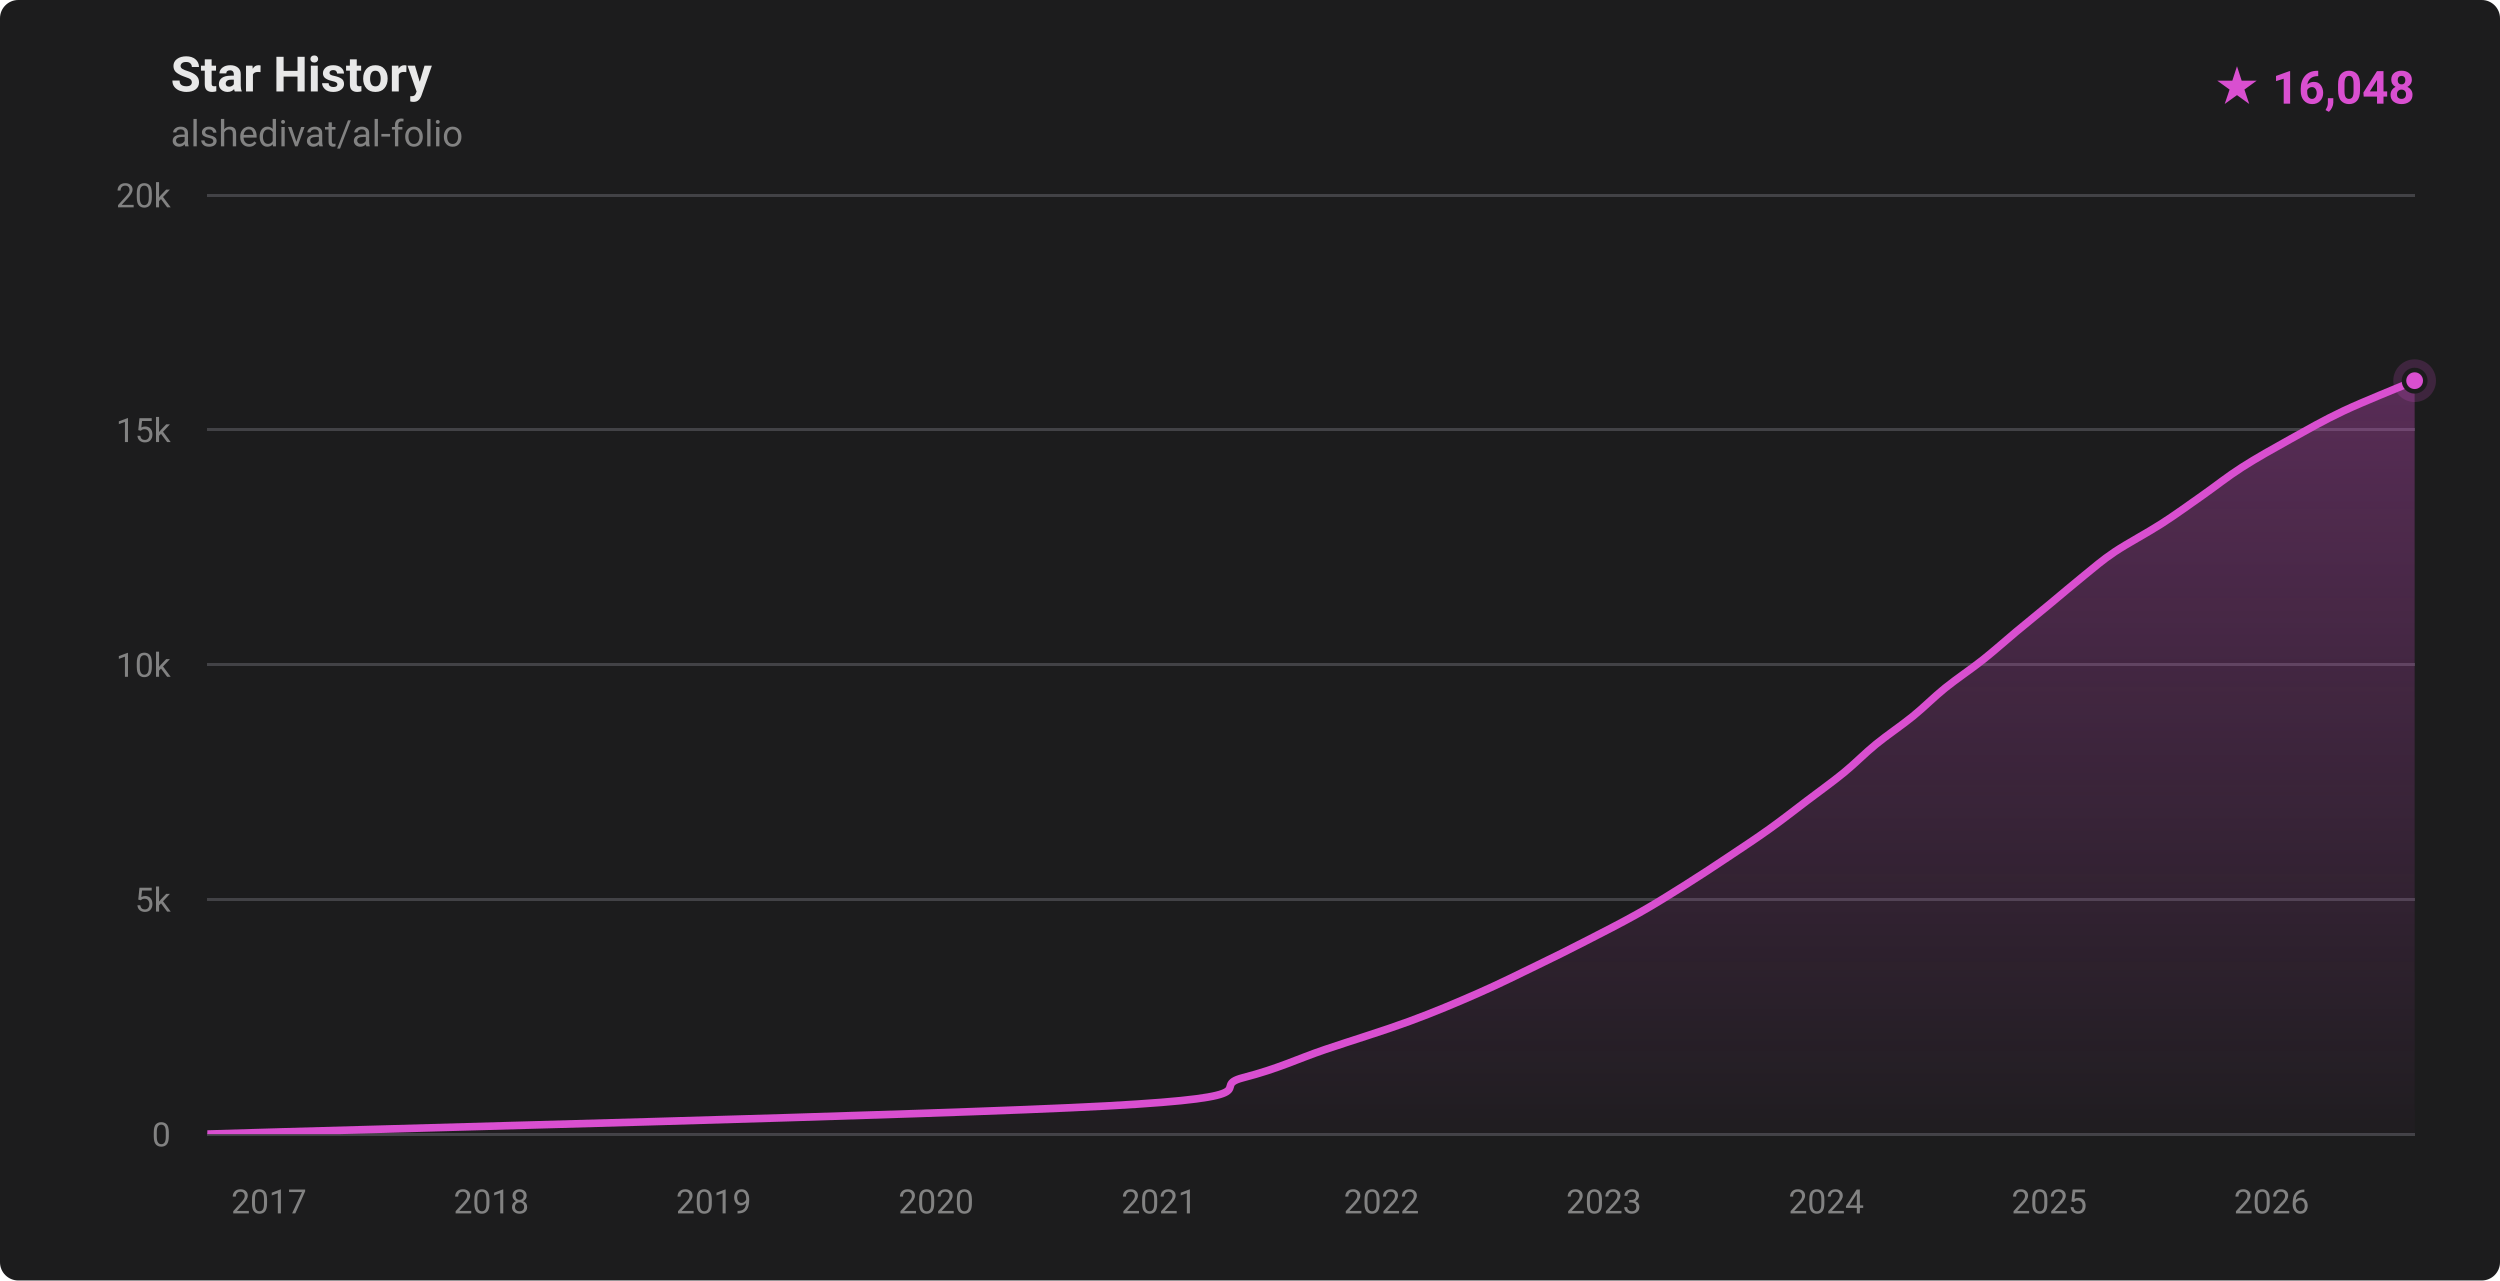
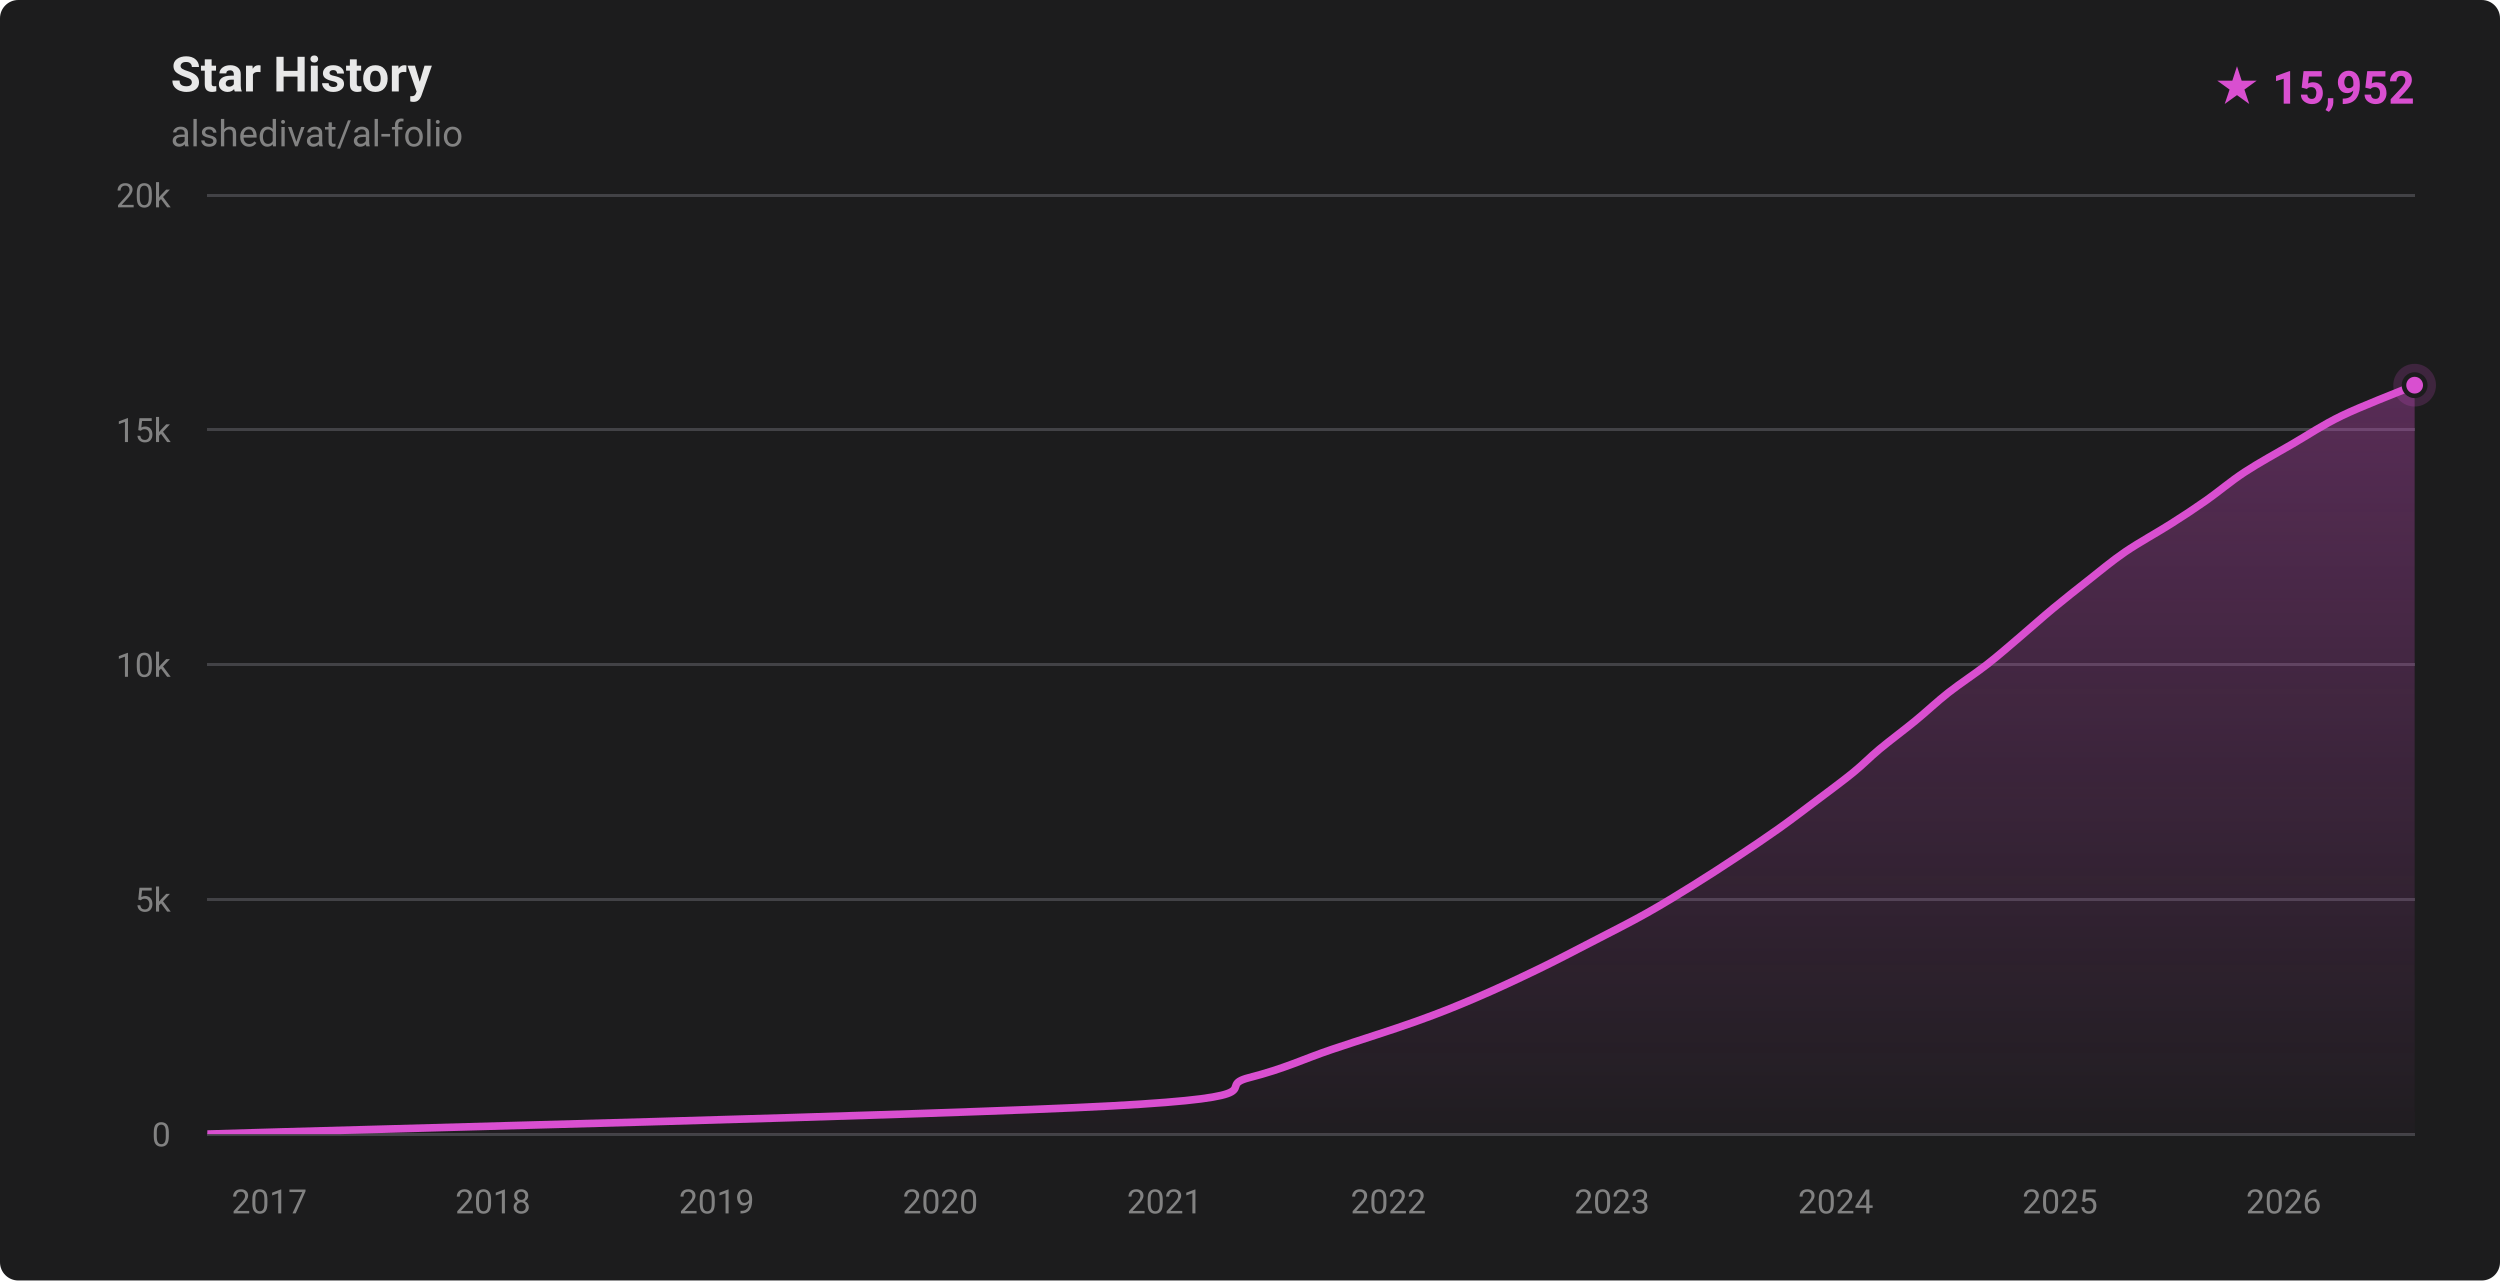
- <svg xmlns="http://www.w3.org/2000/svg" width="820" height="420" viewBox="0 0 820 420" role="img" aria-label="Star history for alshedivat/al-folio: 16048 stars">
+ <svg xmlns="http://www.w3.org/2000/svg" width="820" height="420" viewBox="0 0 820 420" role="img" aria-label="Star history for alshedivat/al-folio: 15952 stars">
  <defs>
    <linearGradient id="fill-dark" x1="0" y1="0" x2="0" y2="1">
      <stop offset="0%" stop-color="rgba(217,79,208,0.32)" />
      <stop offset="100%" stop-color="rgba(217,79,208,0.02)" />
    </linearGradient>
    <clipPath id="plot-dark">
      <rect x="68" y="64" width="724" height="308" />
    </clipPath>
  </defs>
  <style>
    .ttl { font: 600 16px -apple-system,BlinkMacSystemFont,'Segoe UI',Roboto,'Helvetica Neue',Arial,sans-serif; fill: #e8e8e8; }
    .sub { font: 400 12px -apple-system,BlinkMacSystemFont,'Segoe UI',Roboto,'Helvetica Neue',Arial,sans-serif; fill: #828282; }
    .ax  { font: 400 11px -apple-system,BlinkMacSystemFont,'Segoe UI',Roboto,'Helvetica Neue',Arial,sans-serif; fill: #828282; }
    .tot { font: 700 15px -apple-system,BlinkMacSystemFont,'Segoe UI',Roboto,'Helvetica Neue',Arial,sans-serif; fill: #d94fd0; }
  </style>
  <rect width="820" height="420" fill="#1c1c1d" rx="6" />
  <text x="56" y="30" class="ttl">Star History</text>
  <text x="56" y="48" class="sub">alshedivat/al-folio</text>
-   <text x="792" y="34" text-anchor="end" class="tot">★ 16,048</text>
+   <text x="792" y="34" text-anchor="end" class="tot">★ 15,952</text>
  <g stroke="#424246" stroke-width="1" shape-rendering="crispEdges">
    <line x1="68" y1="372.00" x2="792" y2="372.00" />
    <line x1="68" y1="295.00" x2="792" y2="295.00" />
    <line x1="68" y1="218.00" x2="792" y2="218.00" />
    <line x1="68" y1="141.00" x2="792" y2="141.00" />
    <line x1="68" y1="64.00" x2="792" y2="64.00" />
  </g>
  <g>
    <text x="56" y="376.00" text-anchor="end" class="ax">0</text>
    <text x="56" y="299.00" text-anchor="end" class="ax">5k</text>
    <text x="56" y="222.00" text-anchor="end" class="ax">10k</text>
    <text x="56" y="145.00" text-anchor="end" class="ax">15k</text>
    <text x="56" y="68.00" text-anchor="end" class="ax">20k</text>
  </g>
  <g>
-     <text x="88.21" y="398" text-anchor="middle" class="ax">2017</text>
-     <text x="161.15" y="398" text-anchor="middle" class="ax">2018</text>
-     <text x="234.09" y="398" text-anchor="middle" class="ax">2019</text>
-     <text x="307.04" y="398" text-anchor="middle" class="ax">2020</text>
-     <text x="380.18" y="398" text-anchor="middle" class="ax">2021</text>
-     <text x="453.12" y="398" text-anchor="middle" class="ax">2022</text>
-     <text x="526.06" y="398" text-anchor="middle" class="ax">2023</text>
-     <text x="599.01" y="398" text-anchor="middle" class="ax">2024</text>
-     <text x="672.15" y="398" text-anchor="middle" class="ax">2025</text>
-     <text x="745.09" y="398" text-anchor="middle" class="ax">2026</text>
+     <text x="88.33" y="398" text-anchor="middle" class="ax">2017</text>
+     <text x="161.69" y="398" text-anchor="middle" class="ax">2018</text>
+     <text x="235.06" y="398" text-anchor="middle" class="ax">2019</text>
+     <text x="308.43" y="398" text-anchor="middle" class="ax">2020</text>
+     <text x="382.00" y="398" text-anchor="middle" class="ax">2021</text>
+     <text x="455.37" y="398" text-anchor="middle" class="ax">2022</text>
+     <text x="528.74" y="398" text-anchor="middle" class="ax">2023</text>
+     <text x="602.11" y="398" text-anchor="middle" class="ax">2024</text>
+     <text x="675.68" y="398" text-anchor="middle" class="ax">2025</text>
+     <text x="749.05" y="398" text-anchor="middle" class="ax">2026</text>
  </g>
  <g clip-path="url(#plot-dark)">
-     <path d="M 68.00,371.98 C 117.20,370.44 306.61,365.82 363.22,362.74 C 419.84,359.66 395.79,356.58 407.69,353.50 C 419.58,350.42 425.51,347.34 434.59,344.26 C 443.68,341.18 453.82,338.10 462.19,335.02 C 470.56,331.94 477.80,328.86 484.82,325.78 C 491.84,322.70 498.50,319.37 504.33,316.54 C 510.16,313.72 514.30,311.67 519.80,308.84 C 525.31,306.02 531.89,302.68 537.36,299.60 C 542.83,296.52 547.71,293.44 552.62,290.36 C 557.53,287.28 562.17,284.20 566.80,281.12 C 571.43,278.04 576.09,274.96 580.40,271.88 C 584.72,268.80 588.61,265.72 592.68,262.64 C 596.75,259.56 601.06,256.48 604.82,253.40 C 608.58,250.32 611.49,247.24 615.26,244.16 C 619.04,241.08 623.66,238.00 627.45,234.92 C 631.24,231.84 634.18,228.76 638.00,225.68 C 641.82,222.60 646.46,219.52 650.35,216.44 C 654.23,213.36 657.62,210.28 661.32,207.20 C 665.02,204.12 668.82,201.04 672.54,197.96 C 676.26,194.88 680.14,191.55 683.65,188.72 C 687.16,185.90 689.39,183.85 693.60,181.02 C 697.82,178.20 704.17,174.86 708.96,171.78 C 713.74,168.70 717.94,165.62 722.34,162.54 C 726.73,159.46 730.52,156.38 735.33,153.30 C 740.14,150.22 745.64,147.14 751.19,144.06 C 756.73,140.98 762.08,137.90 768.60,134.82 C 775.13,131.74 786.44,127.25 790.34,125.58 C 794.24,123.92 791.72,124.98 792.00,124.86 L 792.00,372.00 L 68.00,372.00 Z" fill="url(#fill-dark)" />
-     <path d="M 68.00,371.98 C 117.20,370.44 306.61,365.82 363.22,362.74 C 419.84,359.66 395.79,356.58 407.69,353.50 C 419.58,350.42 425.51,347.34 434.59,344.26 C 443.68,341.18 453.82,338.10 462.19,335.02 C 470.56,331.94 477.80,328.86 484.82,325.78 C 491.84,322.70 498.50,319.37 504.33,316.54 C 510.16,313.72 514.30,311.67 519.80,308.84 C 525.31,306.02 531.89,302.68 537.36,299.60 C 542.83,296.52 547.71,293.44 552.62,290.36 C 557.53,287.28 562.17,284.20 566.80,281.12 C 571.43,278.04 576.09,274.96 580.40,271.88 C 584.72,268.80 588.61,265.72 592.68,262.64 C 596.75,259.56 601.06,256.48 604.82,253.40 C 608.58,250.32 611.49,247.24 615.26,244.16 C 619.04,241.08 623.66,238.00 627.45,234.92 C 631.24,231.84 634.18,228.76 638.00,225.68 C 641.82,222.60 646.46,219.52 650.35,216.44 C 654.23,213.36 657.62,210.28 661.32,207.20 C 665.02,204.12 668.82,201.04 672.54,197.96 C 676.26,194.88 680.14,191.55 683.65,188.72 C 687.16,185.90 689.39,183.85 693.60,181.02 C 697.82,178.20 704.17,174.86 708.96,171.78 C 713.74,168.70 717.94,165.62 722.34,162.54 C 726.73,159.46 730.52,156.38 735.33,153.30 C 740.14,150.22 745.64,147.14 751.19,144.06 C 756.73,140.98 762.08,137.90 768.60,134.82 C 775.13,131.74 786.44,127.25 790.34,125.58 C 794.24,123.92 791.72,124.98 792.00,124.86" fill="none" stroke="#d94fd0" stroke-width="2.5" stroke-linecap="round" stroke-linejoin="round" />
+     <path d="M 68.00,371.98 C 117.42,370.44 307.57,365.82 364.51,362.74 C 421.44,359.66 397.57,356.58 409.61,353.50 C 421.65,350.42 427.58,347.34 436.72,344.26 C 445.87,341.18 456.59,337.85 464.48,335.02 C 472.36,332.20 477.43,330.15 484.04,327.32 C 490.65,324.50 497.76,321.16 504.15,318.08 C 510.53,315.00 516.38,311.92 522.35,308.84 C 528.31,305.76 534.44,302.68 539.94,299.60 C 545.44,296.52 550.40,293.44 555.36,290.36 C 560.32,287.28 565.04,284.20 569.70,281.12 C 574.35,278.04 578.95,274.96 583.29,271.88 C 587.63,268.80 591.64,265.72 595.73,262.64 C 599.81,259.56 604.36,256.23 607.82,253.40 C 611.29,250.58 613.12,248.53 616.52,245.70 C 619.91,242.88 624.43,239.54 628.18,236.46 C 631.94,233.38 635.12,230.30 639.04,227.22 C 642.96,224.14 647.74,221.06 651.69,217.98 C 655.64,214.90 659.11,211.82 662.74,208.74 C 666.37,205.66 669.77,202.58 673.49,199.50 C 677.21,196.42 681.12,193.34 685.04,190.26 C 688.97,187.18 692.55,184.10 697.06,181.02 C 701.57,177.94 707.68,174.61 712.12,171.78 C 716.56,168.96 719.68,166.91 723.71,164.08 C 727.73,161.26 731.56,157.92 736.26,154.84 C 740.97,151.76 746.64,148.68 751.95,145.60 C 757.26,142.52 761.74,139.44 768.11,136.36 C 774.48,133.28 786.19,128.80 790.17,127.12 C 794.15,125.45 791.70,126.47 792.00,126.34 L 792.00,372.00 L 68.00,372.00 Z" fill="url(#fill-dark)" />
+     <path d="M 68.00,371.98 C 117.42,370.44 307.57,365.82 364.51,362.74 C 421.44,359.66 397.57,356.58 409.61,353.50 C 421.65,350.42 427.58,347.34 436.72,344.26 C 445.87,341.18 456.59,337.85 464.48,335.02 C 472.36,332.20 477.43,330.15 484.04,327.32 C 490.65,324.50 497.76,321.16 504.15,318.08 C 510.53,315.00 516.38,311.92 522.35,308.84 C 528.31,305.76 534.44,302.68 539.94,299.60 C 545.44,296.52 550.40,293.44 555.36,290.36 C 560.32,287.28 565.04,284.20 569.70,281.12 C 574.35,278.04 578.95,274.96 583.29,271.88 C 587.63,268.80 591.64,265.72 595.73,262.64 C 599.81,259.56 604.36,256.23 607.82,253.40 C 611.29,250.58 613.12,248.53 616.52,245.70 C 619.91,242.88 624.43,239.54 628.18,236.46 C 631.94,233.38 635.12,230.30 639.04,227.22 C 642.96,224.14 647.74,221.06 651.69,217.98 C 655.64,214.90 659.11,211.82 662.74,208.74 C 666.37,205.66 669.77,202.58 673.49,199.50 C 677.21,196.42 681.12,193.34 685.04,190.26 C 688.97,187.18 692.55,184.10 697.06,181.02 C 701.57,177.94 707.68,174.61 712.12,171.78 C 716.56,168.96 719.68,166.91 723.71,164.08 C 727.73,161.26 731.56,157.92 736.26,154.84 C 740.97,151.76 746.64,148.68 751.95,145.60 C 757.26,142.52 761.74,139.44 768.11,136.36 C 774.48,133.28 786.19,128.80 790.17,127.12 C 794.15,125.45 791.70,126.47 792.00,126.34" fill="none" stroke="#d94fd0" stroke-width="2.5" stroke-linecap="round" stroke-linejoin="round" />
  </g>
-   <circle cx="792.00" cy="124.86" r="7" fill="#d94fd0" opacity="0.18" />
-   <circle cx="792.00" cy="124.86" r="3.5" fill="#d94fd0" stroke="#1c1c1d" stroke-width="1.5" />
+   <circle cx="792.00" cy="126.34" r="7" fill="#d94fd0" opacity="0.18" />
+   <circle cx="792.00" cy="126.34" r="3.5" fill="#d94fd0" stroke="#1c1c1d" stroke-width="1.5" />
</svg>
